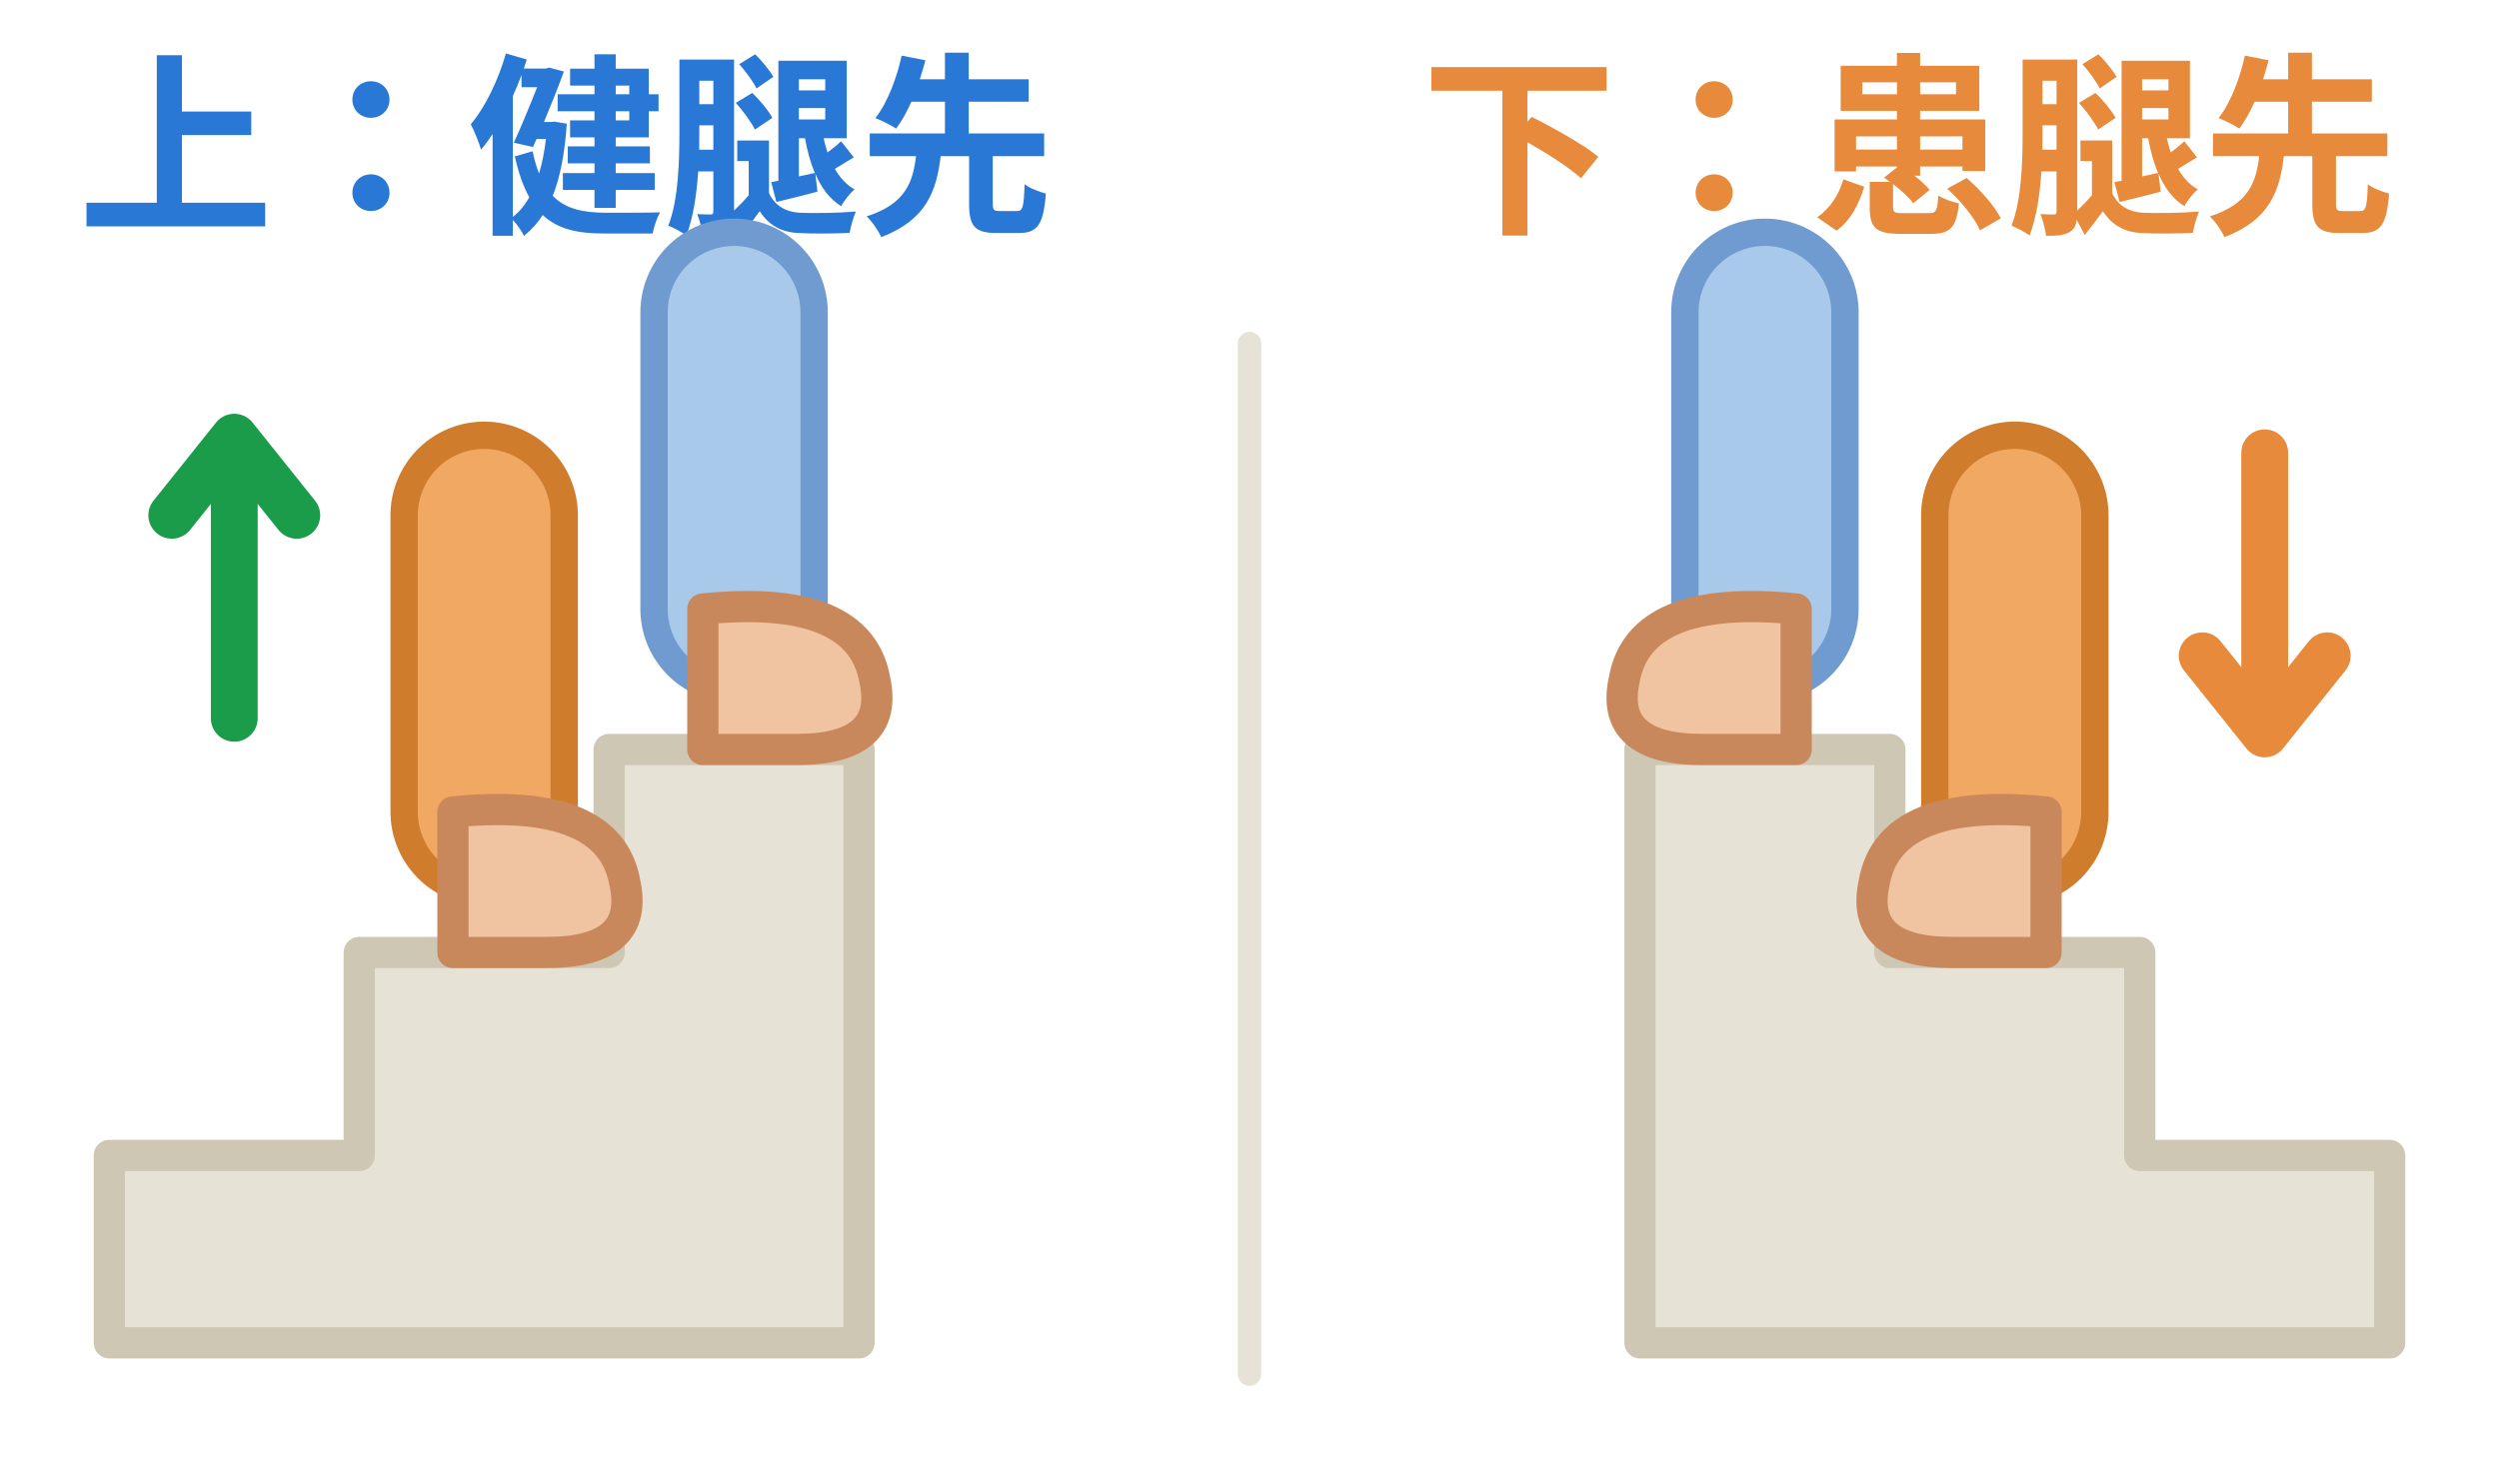
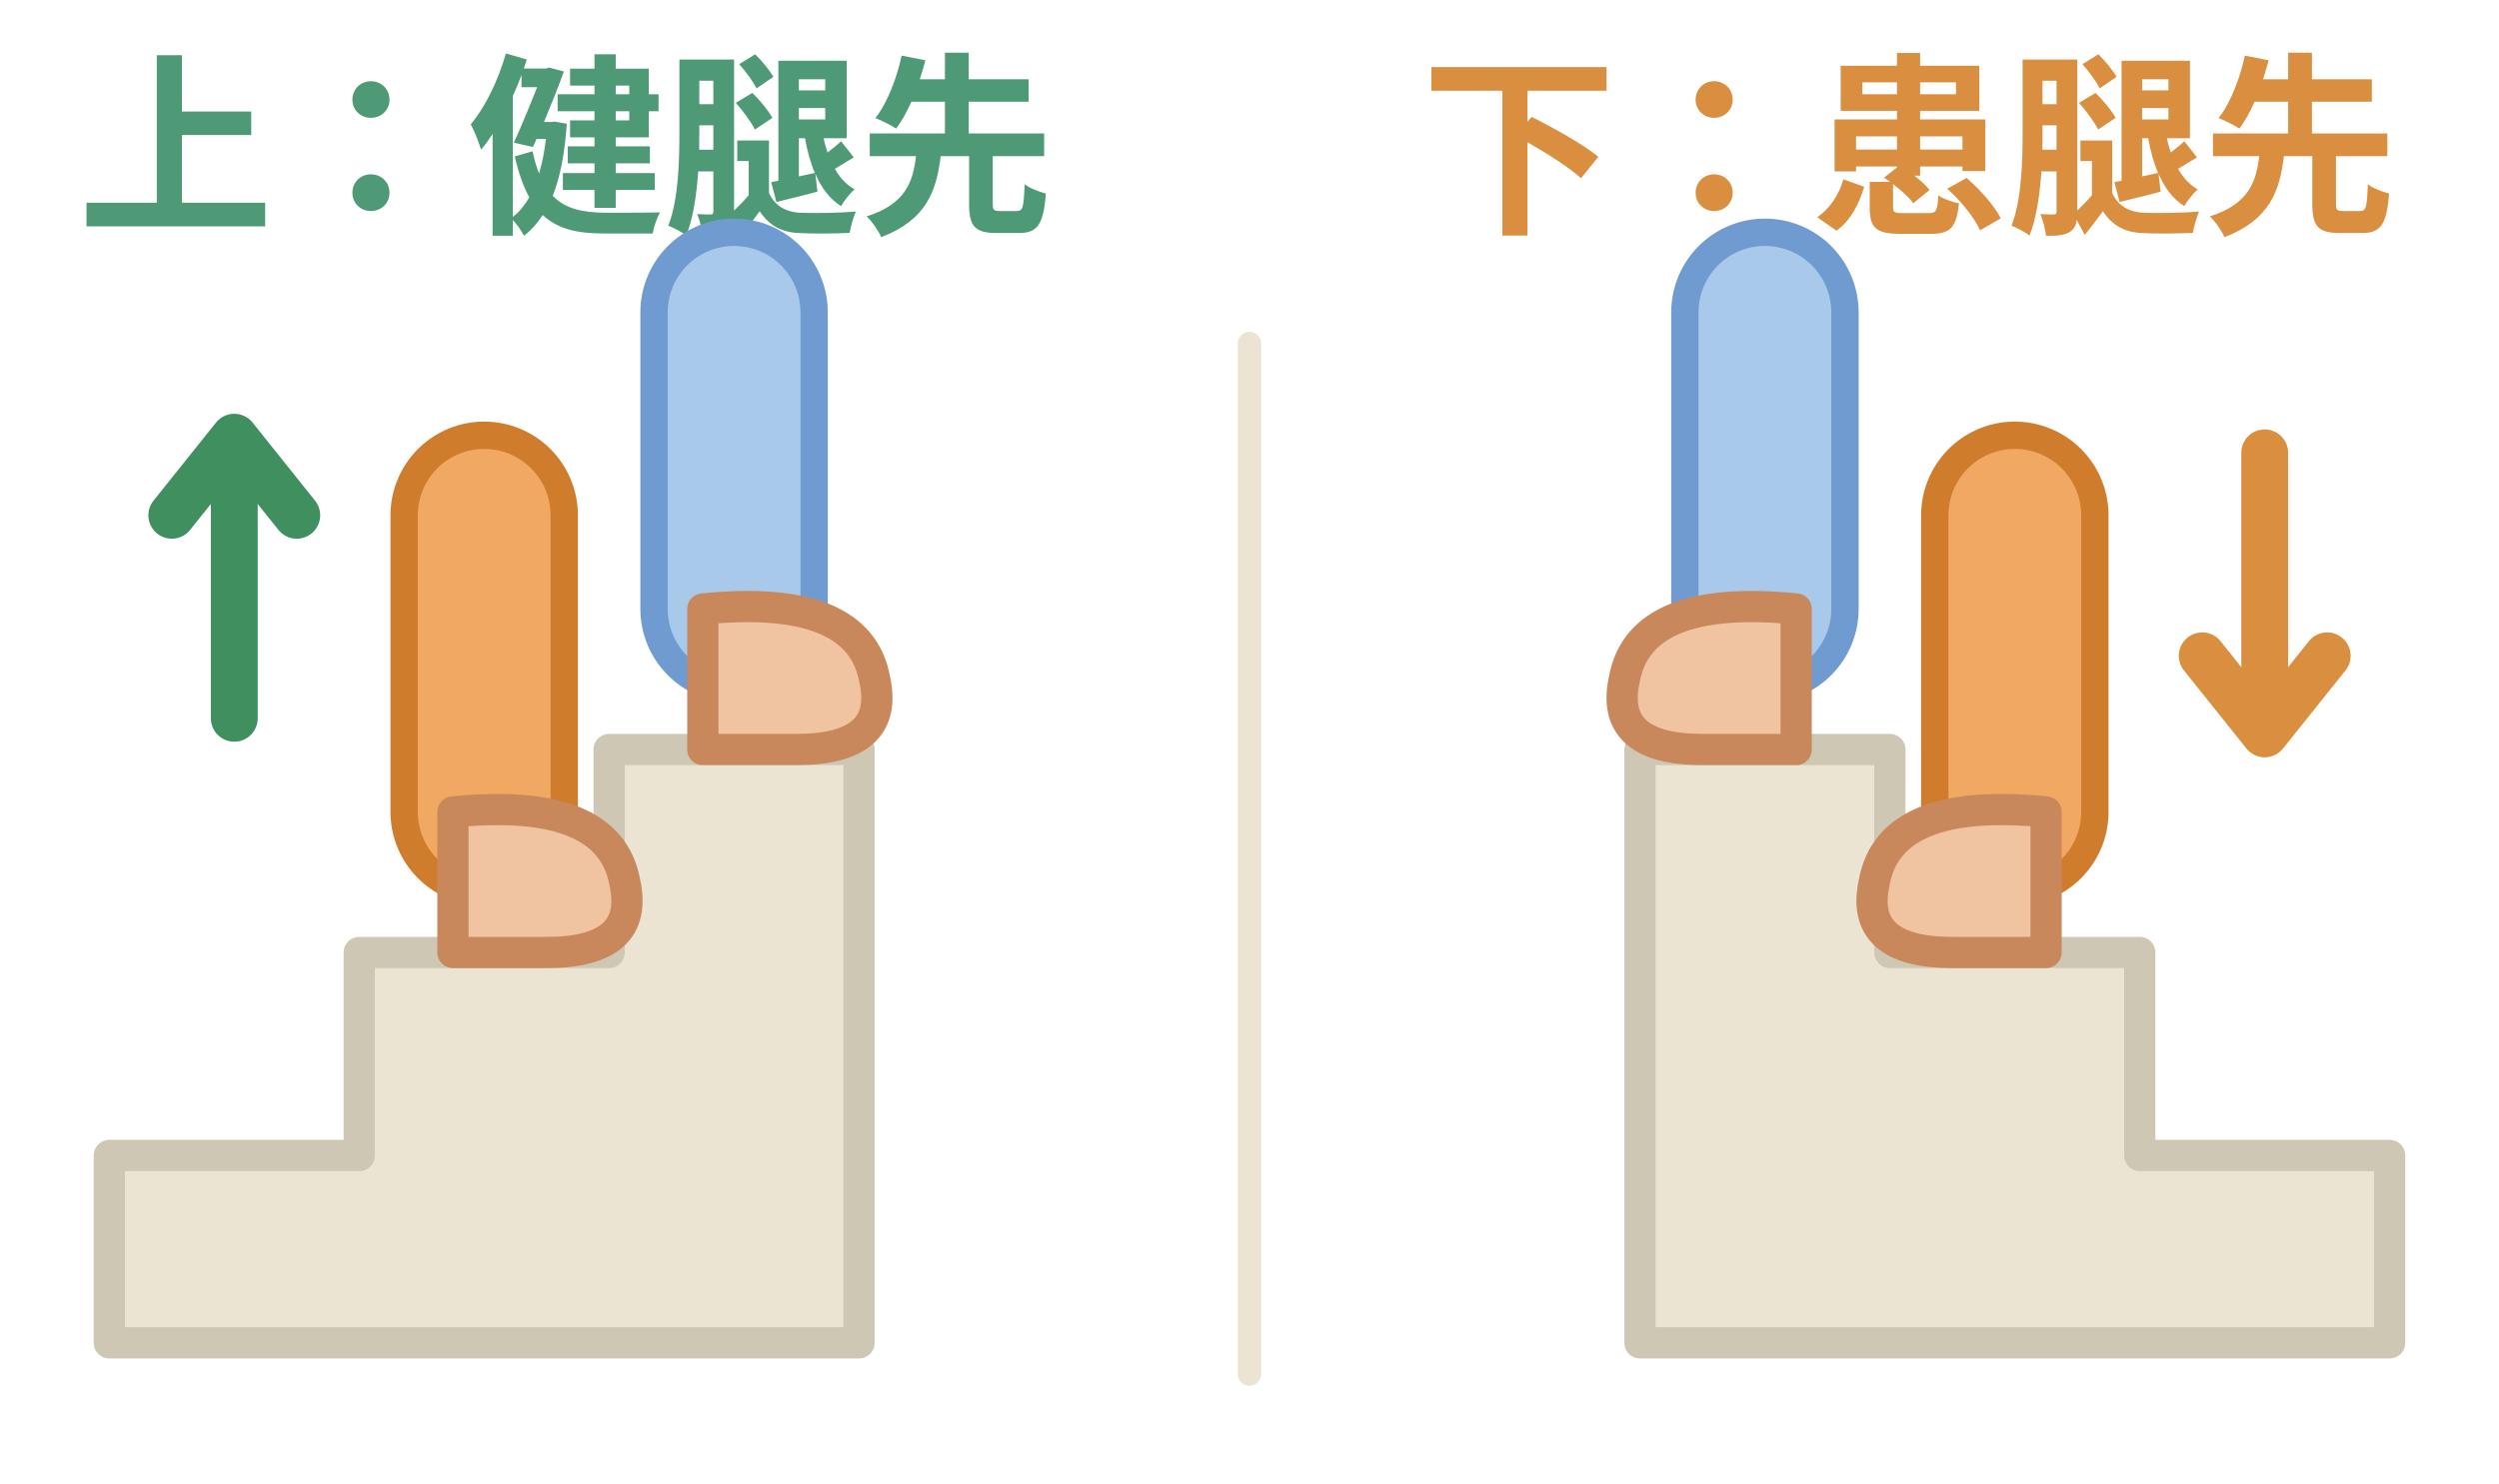
<svg xmlns="http://www.w3.org/2000/svg" width="320" height="190" viewBox="0 0 320 190" fill="none" stroke-linecap="round" stroke-linejoin="round">
-   <text x="10" y="28" font-size="25" font-weight="700" fill="#2a78d6" font-family="system-ui">上：健腿先</text>
-   <path d="M14 172 V148 h32 V122 h32 V96 h32 v76 Z" fill="#e6e2d5" stroke="#cdc7b4" stroke-width="4" />
-   <path d="M30 92 V58" stroke="#1a9c4a" stroke-width="6" />
-   <path d="M22 66 l8 -10 8 10" stroke="#1a9c4a" stroke-width="6" />
+   <text x="10" y="28" font-size="25" font-weight="700" fill="#4f9a76" font-family="system-ui">上：健腿先</text>
+   <path d="M14 172 V148 h32 V122 h32 V96 h32 v76 Z" fill="#ece4d3" stroke="#cdc7b4" stroke-width="4" />
+   <path d="M30 92 V58" stroke="#3f8f5f" stroke-width="6" />
+   <path d="M22 66 l8 -10 8 10" stroke="#3f8f5f" stroke-width="6" />
  <path d="M94 40 V78" stroke="#6f9bd0" stroke-width="24" />
  <path d="M94 40 V78" stroke="#a9c9ea" stroke-width="17" />
  <path d="M90 78 q20 -2 22 9 q2 9 -10 9 h-12 Z" fill="#f0c4a0" stroke="#c9885c" stroke-width="4" />
  <path d="M62 66 V104" stroke="#cf7d2c" stroke-width="24" />
  <path d="M62 66 V104" stroke="#f0a862" stroke-width="17" />
  <path d="M58 104 q20 -2 22 9 q2 9 -10 9 h-12 Z" fill="#f0c4a0" stroke="#c9885c" stroke-width="4" />
-   <path d="M160 44 V176" stroke="#e6e2d5" stroke-width="3" />
-   <text x="182" y="28" font-size="25" font-weight="700" fill="#e88a3c" font-family="system-ui">下：患腿先</text>
-   <path d="M306 172 V148 h-32 V122 h-32 V96 h-32 v76 Z" fill="#e6e2d5" stroke="#cdc7b4" stroke-width="4" />
-   <path d="M290 58 V92" stroke="#e88a3c" stroke-width="6" />
-   <path d="M282 84 l8 10 8 -10" stroke="#e88a3c" stroke-width="6" />
+   <path d="M160 44 V176" stroke="#ece4d3" stroke-width="3" />
+   <text x="182" y="28" font-size="25" font-weight="700" fill="#d98f3f" font-family="system-ui">下：患腿先</text>
+   <path d="M306 172 V148 h-32 V122 h-32 V96 h-32 v76 Z" fill="#ece4d3" stroke="#cdc7b4" stroke-width="4" />
+   <path d="M290 58 V92" stroke="#d98f3f" stroke-width="6" />
+   <path d="M282 84 l8 10 8 -10" stroke="#d98f3f" stroke-width="6" />
  <path d="M226 40 V78" stroke="#6f9bd0" stroke-width="24" />
  <path d="M226 40 V78" stroke="#a9c9ea" stroke-width="17" />
  <path d="M230 78 q-20 -2 -22 9 q-2 9 10 9 h12 Z" fill="#f0c4a0" stroke="#c9885c" stroke-width="4" />
  <path d="M258 66 V104" stroke="#cf7d2c" stroke-width="24" />
  <path d="M258 66 V104" stroke="#f0a862" stroke-width="17" />
  <path d="M262 104 q-20 -2 -22 9 q-2 9 10 9 h12 Z" fill="#f0c4a0" stroke="#c9885c" stroke-width="4" />
</svg>
